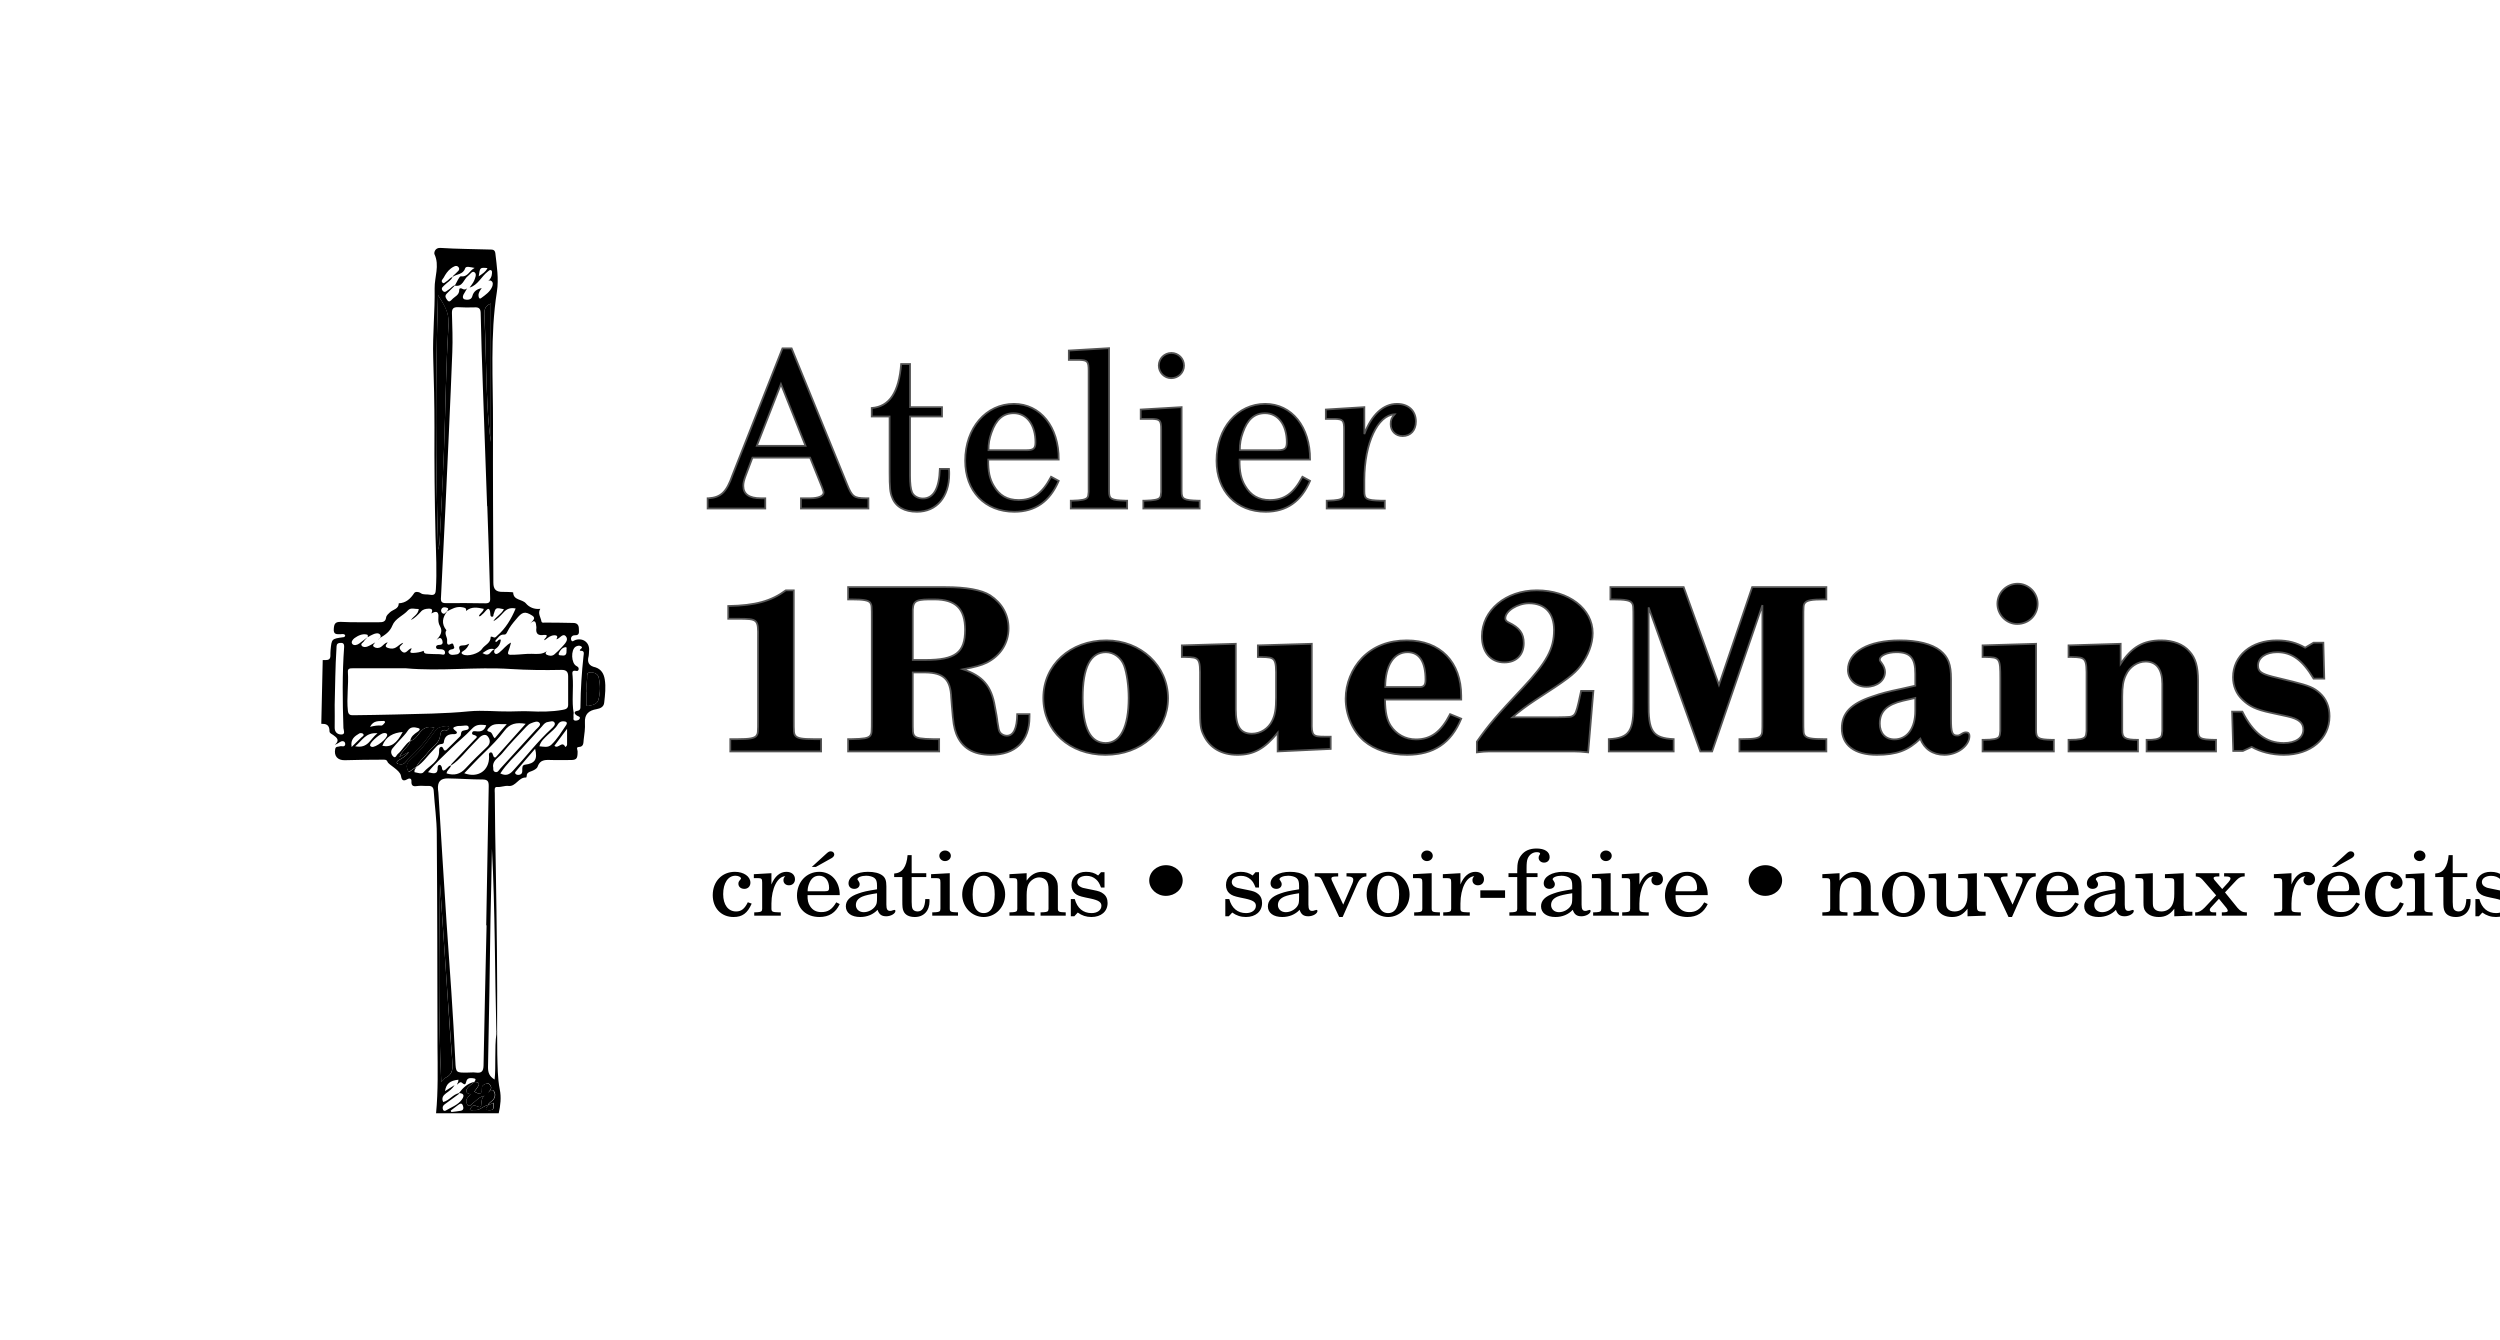
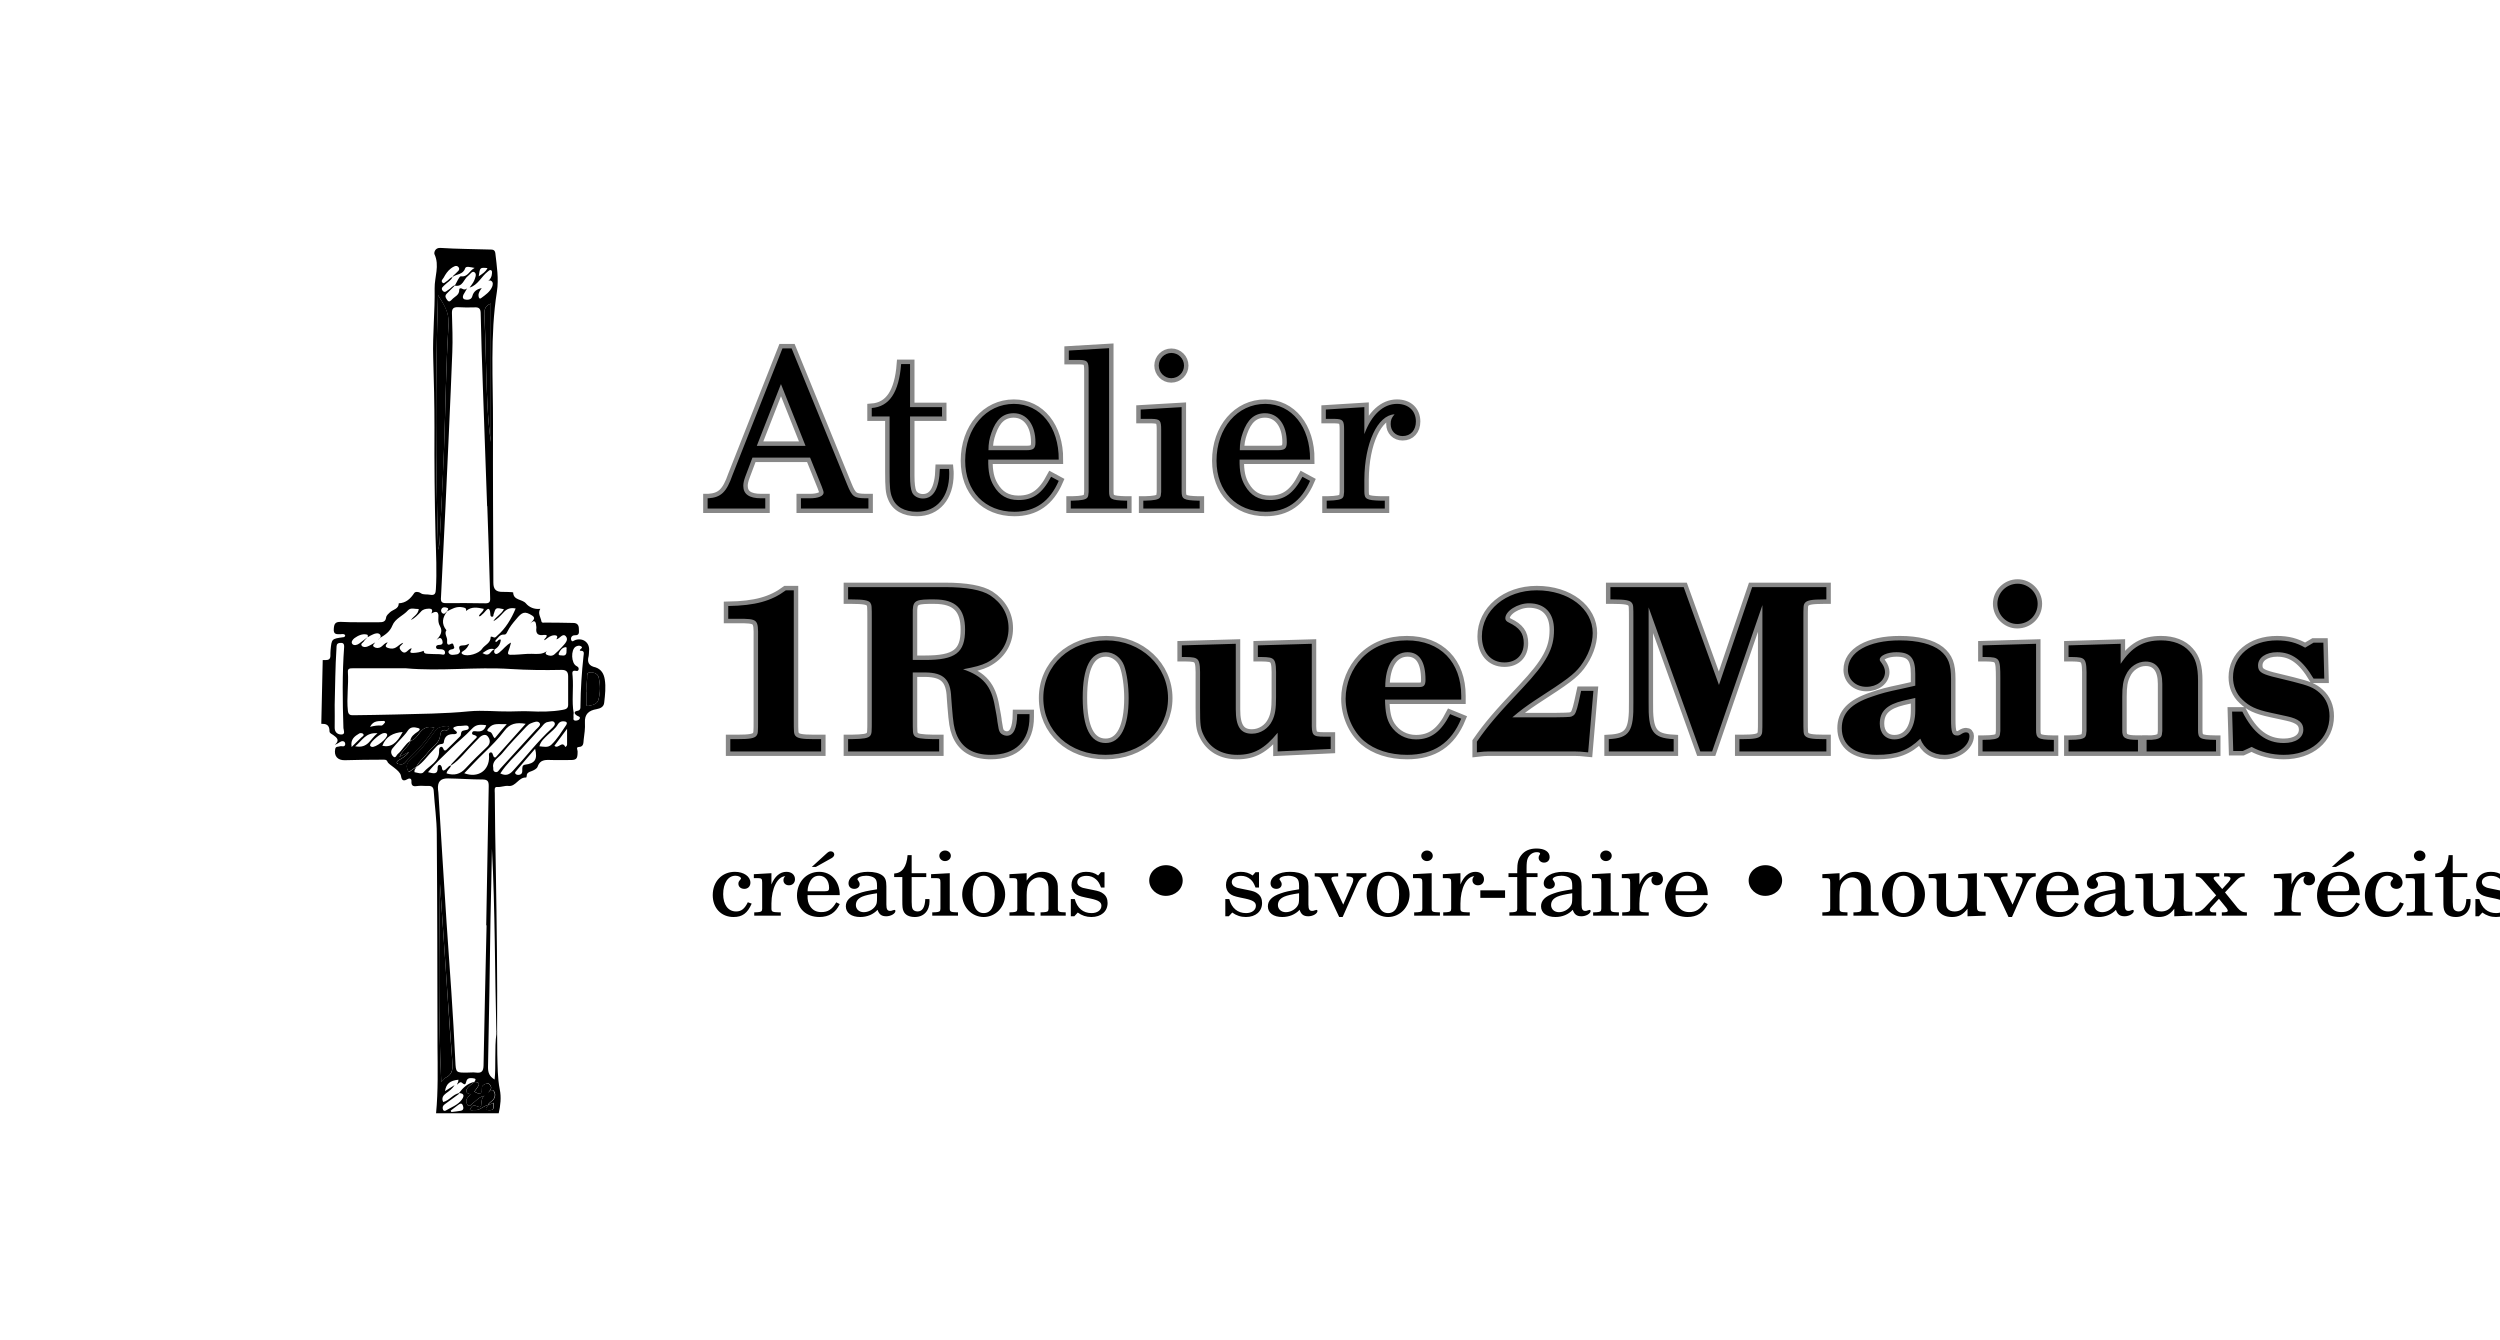
<svg xmlns="http://www.w3.org/2000/svg" version="1.1" x="0px" y="0px" viewBox="0 0 1400.6 750.6" style="enable-background:new 0 0 1400.6 750.6;" xml:space="preserve">
  <style type="text/css">
-   .stroke{stroke: #555;stroke-width:1px;stroke-linecap: butt; stroke-linejoin: miter;}
+   .stroke{stroke:#888;stroke-width:5px;stroke-linecap: butt; stroke-linejoin: miter;paint-order:stroke;}
	.st0{fill:none;}
	.st1{font-family:'vision','Century','Arial','Verdana','Verdana';}
	.st2{font-size:121.89px;}
	.st3{letter-spacing:2;}
	.st4{font-family:'vision','Century','Arial','Verdana'; font-weight: bold;}
	.st5{font-size:127.503px;}
	.st6{font-size:51.024px;}
	.st7{letter-spacing:-0.9;}
	.st8{fill:none;stroke:#000000;stroke-width:0.283;stroke-linecap:round;stroke-miterlimit:2;}
</style>
  <g id="Calque_1">
    <rect x="397.4" y="199.6" class="st0" width="837.9" height="292.7" />
    <text transform="matrix(1 0 0 1 397.4117 284.8912)">
      <tspan x="0" y="0" class="st1 st2 st3 stroke">Atelier </tspan>
      <tspan x="0" y="136.1" class="st4 st5 st3 stroke">1Roue2Mains</tspan>
    </text>
    <rect x="397.4" y="477.3" class="st0" width="1024.6" height="80" />
    <text transform="matrix(1.0912 0 0 1 397.4114 512.9784)" class="st1 st6 st7">créations • savoir-faire • nouveaux récits</text>
  </g>
  <g id="Mode_Isolation">
    <g id="XMLID_51_">
      <g>
        <path d="M277.2,363.8c-0.4,0.8-0.6,1.7,0.1,2.3c0.8,0.7,1.6,0,2.4-0.5c2.3-1.8,3.9-4.3,6.6-5.6c-0.3,1-0.5,2-0.8,2.9     c-1.5,4-1.5,4.1,2.9,3.9c3.2-0.1,6.6-0.6,9.6-0.5c3.2,0.1,5.9,0.4,8.5-1.6c-0.7,0.6-1.3,1.5-0.2,2.1c1.4,0.7,3,0.9,4.3-0.2     c1.5-1.3,3-2.7,4.3-4.2c1.5-1.7,3.8-3.8,2.2-5.8c-1.7-2.2-3.4,1-5.1,1.5c-0.1,0-0.2,0-0.3,0.1c0.8-1.4,0.8-2.3-1.2-2.3     c-1.9,0.1-3.3,1.1-4.7,2.3c-0.2,0.2-0.6,0.3-0.9,0.5c0-1.2,1.7-1.4,1.3-2.9c-0.4,0-0.9-0.2-1.4-0.1c-3.1,0.5-4.8-0.4-4.3-4     c0-0.3,0-0.7-0.1-1.1c-0.2-3-1.3-3.3-3.4-1.2c1-1.4,3.7-2.9,1.2-4.5c-4.2-2.7-5.7-2.1-9.1,2.1c-1.8,2.1-3.6,4.3-4.8,6.8     c-0.4,0.8-0.8,1.8-1.8,1.7c-2.6-0.2-3.4,1.9-4.8,3.2c-0.2,0.1-0.1,0.6-0.1,0.9c1.3,0.2,1.4-1.8,3-1.2     C280.3,360.9,279.2,362.6,277.2,363.8z M277.2,363.8c-2.8-1-4.6,0.6-6.9,2.1c1.8,1,3.1,1.2,4.2,0     C275.3,365.1,275.9,363.9,277.2,363.8z M265.8,606.2c-1.2,1-2.6,1.9-3.6,3c-1.7,1.9-1.1,3.4,1.4,3.8c-0.7,0.9-1.6,1.7-2.1,2.7     c-0.6,1.2-0.1,2.7,0.6,3.5c0.9,1,1.8-0.3,2.5-0.9c2.2-1.6,3.9-3.9,6.8-4.4c-1.6,1.2-1.6,3-1.8,4.8c0,0.8-0.1,2-1.5,1.4     c-3-1.2-3-1.2-4.9,1.4c0.7,0.9,1.6,0.3,2.5,0.4c3.1,0.4,4.9-2.2,7.6-2.8c0,0,0,0,0,0.1c0,0,0,0,0.1,0c0,0.9-1.6,1.3-0.9,2.1     c0.7,1,2.3,0.8,3.2,0.4c1.4-0.7,0.9-2.3,0.9-3.9c-1.2,0.5-2.2,1-3.1,1.4c0,0,0,0,0-0.1h0c0.6-1.4,2.1-2,3-3.1     c1.2-1.6,1.2-3.6,0.1-4.9c-1-1.2-2.1,0.5-3,1.1c0.8-1.2,2.2-2.2,1.3-3.9c-0.4-0.8-1.1-1.6-2.1-1.3c-1.4,0.4-2.9,1.1-2.8,2.7     c0.1,4.4-2,3-4.2,1.9c0.6-0.8,1.1-1.6,1.7-2.4C269.1,607,268.2,606.1,265.8,606.2z M254.9,159.8c1.1-1.8,2.4-5.1,3.3-5     c4,0.5,4.6-3.1,7.7-4.7c-2.4-0.4-4.8-1.2-5.3,0.2c-1.2,3.7-4.9,3.1-7.1,4.9h0c0.2-0.8,1.1-1.2,1.6-1.8c0.9-1.1,3-2.1,1.8-3.7     c-1.2-1.5-2.9-0.3-4.3,0.7c-1.8,1.4-3,3.2-4,5.1c-0.5,0.9-1.6,1.7-0.9,2.6c0.8,1.3,1.7-0.1,2.5-0.5c1.1-0.6,1.8-2,3.3-2.4     c0,0,0,0,0,0.1h0c-0.9,1.9-2.8,2.8-4.2,4.2c-0.9,1-2.6,1.8-1.3,3.4c1.4,1.6,2.5-0.3,3.6-0.8C252.7,161.4,253.5,160.1,254.9,159.8     z M265.8,606.1L265.8,606.1c0.4-0.7,1.2-1.6-0.1-1.9c-1.5-0.3-3.6-0.6-4.3,1.2c-0.6,1.5-0.4,3.1-2.6,1.2c-1-0.9-2,0.5-2.8,1.1     c0.2-0.9,1-1.7,0.8-2.8c-4.7,0.5-6.8,2.2-7.5,6.4c1.9-1.2,3.6-2.3,5.4-3.4c-1.2,2-3,3.3-4.8,4.6c-1.6,1.2-2.7,2.7-1.6,4.9     c3.5-0.9,5.4-4.3,8.9-5l0,0c0,0,0,0,0.1,0c-0.1,0.6-0.7,0.8-1.2,1.2c-2.3,1.7-4.7,3.4-7,5.1c-1,0.7-1.4,1.8-0.9,3     c0.3,0.7,0.9,0.8,1.5,0.5c3.1-1.9,6.8-3.1,9-6.1c1.2-1.6,1.8-3.6-1.5-3.7c0,0,0,0,0-0.1h0C259.4,609.4,262,606.9,265.8,606.1z      M254.8,160c-1.5,1.5-3.1,3.1-4.6,4.6c-1.3,1.4-0.3,2.6,0.5,3.7c1,1.2,1.8,0.2,2.5-0.5c1.5-1.7,4.2-2.4,4.1-5.5     c0-0.9,0.9-1,1.7-0.5c1,0.6,1.9,0.5,2.7-0.3c-0.4,0.8-0.8,1.5-1.3,2.3c-0.9,1.3-1.8,3.2-0.2,3.9c0.9,0.3,3.8,0.7,4.4-1.7     c0.7-2.9,2.8-4.1,5.3-4.6c-0.9,1.3-2,2.6-1.8,4.4c0.1,1,0.5,2,1.6,1.1c2.3-1.7,4.8-3.4,6-6.2c0.4-1,0.7-2.4-0.3-3.2     c-0.7-0.6-1.3-0.4-1.9,0c1.2-1.1,2-2.4,2.1-4.1c0-0.7,0.3-1.6-0.5-2c-0.8-0.4-1.3,0.4-1.9,0.8c-3.6,2.8-5.4,7.5-10.1,8.9     c0.8-1.2,1.9-2.4,2.5-3.8c0.6-1.5,1.7-3.8,0.2-4.8c-1.3-0.9-2.4,1.2-3.6,2.1C259.8,156.3,259.3,161,254.8,160z M229.9,415     c-0.9,3.4-4.5,5.1-6.1,9c2.1-1.1,3.7-1.9,5.2-2.7c-1.5,2.3-3.6,3.4-5.7,4.6c-0.5,0.3-1.1,0.7-1,1.5c0.2,0.8,1,0.5,1.6,0.7     c2.4,0.6,3.4-1.4,4.6-2.7c5.5-5.3,10.7-11,14.8-17.7c-4.1-1.3-6.6,0.6-8.7,3.4C233.4,412.8,232.2,414.5,229.9,415z M229.8,415.1     c0.4-2.5,2.2-3.8,4.1-5.1c0.6-0.4,2.2-1.6,0.4-2.1c-1.9-0.5-4.2-1-5.8,1.4c-1.2,1.9-2.9,3.5-4.4,5.2c-1.4,1.6-3,3.2-4.3,4.9     c-1.2,1.6-0.6,3.5,0.6,4.5c1.3,1.1,1.7-0.9,2.5-1.5C225.5,420.2,226.9,416.9,229.8,415.1z M338.8,380.6c0.7,4.3,0.2,8.6-0.3,13     c-0.2,2.4-2.1,3.3-4.3,3.7c-4.2,0.7-6.8,2.7-6.5,7.6c0.2,3.2-0.3,6.4-0.7,9.5c-0.2,1.8,0.1,4-2.8,4.1c-1.6,0.1-0.6,1.6-0.6,2.5     c0,4.4-0.6,4.9-5.1,4.8c-2.9,0-5.9,0.1-8.8,0c-3.4,0-6.9-0.8-8.5,3.7c-0.4,1.2-2.2,2.1-3.6,2.6c-1.2,0.4-2.5,0.9-2.5,2.5     c0,0.3-0.2,1-0.3,1c-4.3-0.3-5.8,5.3-10,4.7c-2.2-0.2-4.1,0.8-6.3,0.6c-1.8-0.2-1.3,2.1-1.3,3.4c0.1,14.6,0.3,29.3,0.6,43.9     c0.5,29.7,0.9,59.3,0.7,89c-0.1,0.6-0.3,1.3-0.4,2c-0.9-34.6-0.7-69.2-2.5-103.7c-0.2,13.1-0.5,26.1-0.8,39.2     c-0.4,27.8-0.8,55.5-1.4,83.2c0,3,0.7,5.1,3.7,6.9c0.8-6.8-0.1-18.2,1-25.5c0.3-0.7,0.4-1.4,0.4-2.1c0,2.5,0.1,11,0.1,13.5     c0.2,6.6,0.1,13.2,1.4,19.7c0.9,4.3,0.4,8.9-0.6,13.3l-35.1,0c1.2-12.6,0.9-25.2,0.8-37.7c-0.1-39.6-0.1-79.2-0.4-118.7     c0-8-1.2-16-1.7-24c-0.1-2.3-1.1-3.1-3.3-3c-1.8,0.1-3.6-0.2-5.3,0c-2.3,0.3-4.1,0.6-3.9-2.7c0.1-1.8-1.5-1.6-2.4-1     c-2.7,1.6-3.2-0.3-3.5-2.1c-0.7-3.2-6.9-6-7.5-7.7c-0.5-1.4-1.8-1.2-2.9-1.2c-7,0-14,0.1-21,0.3c-4.1,0.1-6.2-2.4-5.4-6.3     c0.3-1.6,1.7-1.1,2.7-1.5c1-0.3,2.5,0.7,2.9-1c0.1-0.5-0.2-1.4-0.6-1.6c-1.2-0.7-2.1,0.1-3.1,0.7c-0.5,0.3-1.1,0.7-2.1,1.1     c3-2.7,1-4.1-0.9-5.5c-0.8-0.6-2.1-1-2.1-2.1c0-3.9-2.1-4.2-4.6-4.2l0.8-35.7c0.5,0,1.1,0,1.7,0c1.8,0,2.6-0.7,2.6-2.5     c0-1,0-2,0.1-3.1c0.6-6.3,0.6-6.3,7-7.2c0.5,0,1-0.1,1.2-1c-0.4-1-1.5-0.8-2.5-0.7c-2.1,0-4.2,0.4-3.9-3c0.2-2.7,0.7-4,4-3.9     c7.1,0.4,14.2,0.1,21.4,0.2c2,0,3.6-0.2,3.9-2.6c0.2-1.3,1.3-2.1,2.2-3c1.8-1.6,4.9-1.8,4.9-5c4.1-0.2,6.6-2.6,8.7-5.8     c0.6-0.8,2.3-0.8,3.6,0.1c1.5,1.1,3.5,0.5,5.2,0.9c2.7,0.5,3.2-0.7,3.3-3.1c0.6-9.9,0.1-19.8-0.2-29.7     c-0.5-20.4-0.7-40.7-0.6-61.1c0-13-0.3-25.9-0.7-38.9c-0.4-13,1-25.9,0.8-38.9c-0.1-6.3,2.9-12.7-0.1-19.1     c-0.3-0.6,0.1-3.8,3.5-3.5c9.1,0.6,18.3,0.6,27.5,0.9c1.5,0,2.8,0,3.1,2c0.8,7.1,2,14.4,0.9,21.5c-3.9,24.7-2.1,49.7-2.2,74.5     c-0.1,29.5,0.1,59.1,0.2,88.6c0,3.9,1.6,5.2,5.1,5.2c1.4,0,2.8,0,4.2,0.1c0.6,0,1.8,0.1,1.8,0.2c0.1,4.5,5,3.7,7.1,6.1     c1.8,2.2,4.7,3.5,8.1,3.1c-1.6,2.5,0.2,4.6,0.6,6.9c0.2,1.3,1.6,0.7,2.6,0.8c5.1,0,10.1,0.1,15.2,0.2c2.2,0,3.2,1.1,3.2,3.3     c0,1.8,0.6,3.7-2.3,3.6c-1.6,0-2.4,1.3-2,2.6c0.5,1.6,1.6,0.2,2.5,0c4.4-1.3,8.1,1.8,7.5,6.3c-0.1,0.9,0,1.8-0.2,2.7     c-1,3.6,0.1,5.6,3.9,6.4C336.9,375,338.3,377.5,338.8,380.6z M335.2,392.2c1.2-4.2,1.2-8.5,0.2-12.7c-0.5-2.2-2.9-2.9-4.9-2.8     c-2.3,0.2-1.4,2.4-1.6,3.7c-0.3,2.4-0.3,4.8-0.5,7.2c0,0,0,0,0.1,0c0,2,0,4.1,0,6.1c0,0.8-0.2,2.1,1.1,1.8     C331.8,395,334.5,394.6,335.2,392.2z M326.9,367.6c0.1-1.2,0.8-3.1-1.6-3c-0.5,0-0.6-0.4-0.3-0.7c0.6-0.6,1.8-1.1,0.4-1.9     c-0.9-0.5-2-0.2-2.9,0.3c-2.8,1.8-2.5,9.3,0.4,10.8c0.7,0.4,1.4,0.8,1.3,1.7c0,0.6-0.5,1.3-1.2,1.1c-3-0.7-2.3,1.3-2.2,2.9     c0.6,7.1-0.6,14.2,0.6,20.6c-0.1,1.1-0.2,1.5-0.1,1.9c0.2,0.8-0.6,2.2,0.9,2.4c0.8,0.1,2-0.2,2.4-0.8c0.9-1.4-0.6-1.5-1.4-2     c-1.3-0.8-2-2.2,0-2.6c2.1-0.3,2-1.5,2-2.9C325.3,386.1,325.9,376.8,326.9,367.6z M318.3,394.9c0-5.3,0-10.7,0-16     c0-2.7-1.2-3.7-4-3.6c-9.4,0.2-18.7,0.1-28.2-0.5c-19.5-1.3-39.1,1.4-58.7-0.4c-9.8,0-19.6,0-29.4,0c-1.7,0-3.3-0.1-3.1,2.1     c0.5,7.3-0.8,14.5,0,21.7c0.2,2.1,1.3,2.6,3,2.5c7.8-0.1,15.5-0.2,23.2-0.4c13.9-0.4,27.9-0.4,41.8-1.8     c7.6-0.7,15.2,0.2,22.7,0.1c3.7,0,7.3-0.3,11-0.1c6.2,0.3,12.5,0.3,18.6-0.8C316.9,397.4,318.3,397,318.3,394.9z M317.7,417.2     c0-2.7,0-5.4,0-8.9c-2.6,3.5-4.8,6.4-7.1,9.5c2.1,2.2,4.3-3.2,6.1,0.7C316.8,418.5,317.7,417.9,317.7,417.2z M317.2,406.2     c0.9-1.5,0-2-1.4-2.1c-1.4-0.1-2.5,0.5-3.2,1.6c-1.4,2.5-3.7,4.1-5.7,6c-1.8,1.8-4,3.5-4.7,6.4c2.4,0.2,4.7,0.9,6.6-0.8     C312.2,414.1,314.6,410,317.2,406.2z M314.8,367.2c2.1,0.4,2.7-0.8,2.6-2.8c-0.2-0.5,0.6-2.1-0.8-1.8c-1.7,0.3-2.8,1.8-3.5,3.3     C312.5,367.4,314.1,367.1,314.8,367.2z M309.1,408.1c0.9-0.8,2.2-2.1,1.6-3.2c-0.7-1.4-2.5-0.6-3.8-0.4c-1.5,0.2-2.4,1.4-3.3,2.5     c-3.7,4.2-7.6,8.2-11.3,12.4c-4.1,4.5-8.6,8.6-12,13.9c3,1.5,5,0.8,7.1-1.5C294.8,423.8,301.2,415.3,309.1,408.1z M300.2,408.8     c1-1,2.9-2.4,2.2-3.6c-1.1-1.7-3.3-0.6-4.9,0c-1,0.3-1.9,1.2-2.7,2c-4.6,4.9-9.3,9.7-13.5,14.9c-1.8,2.2-5,3.7-5.1,7     c0.4,1.3-0.3,2.7,1,3.3c1.6,0.7,2.2-0.8,3-1.7C286.9,423.4,293.6,416.1,300.2,408.8z M294.2,428.4c5.4-0.7,7.1-2.9,5.6-8.9     c-3.8,4.4-7.2,8.3-10.5,12.3c-0.3,0.4-1,0.9-0.6,1.6c0.4,0.6,1.2,0.8,2,0.7c1.6-0.2,2-1.2,1.9-2.7     C292.6,430.1,292.5,428.6,294.2,428.4z M294.5,405.5c-5.3-0.9-8.9-0.1-11.9,3.9c-3.3,4.4-7.3,8.4-11.3,12.3     c-3.9,3.7-7.4,7.6-11.2,11.5c7.7,2.9,14-1.5,13.9-9.2c0-0.8-0.4-2,0.6-2.4c1.4-0.4,1.4,1.1,1.8,1.9c0.2,0.4,0.2,1,1.3,0.8     C283,418.3,288.6,412.1,294.5,405.5z M288.9,340.9c-3-0.6-5,0.2-6.8,2.2c-1.7,1.8-3.4,3.8-5.7,4.9c1.5-2.6,4.5-3.9,5.9-6.7     c-4.6-1-4.6-1-5.8,3c-0.1,0.5,0,1.1-0.6,1.2c-0.6,0.1-1-0.2-1.1-0.7c-0.4-7.2-2.8-1.8-4.5-0.7c-0.6,0.4-1,1.4-2,1.1     c0.5-1.7,2.5-2.3,2.7-4.1c-3.6-0.8-6.9-1.4-9.9,1.2c0.3-1.9-0.9-1.8-2.2-2.1c-3.2-0.6-5.7,0.9-8.4,2.3c0,0,0,0,0-0.1     c0.3-0.7,1.2-1.5-0.1-1.9c-0.9-0.3-2.3-0.6-3,0.6c-0.5,0.8-0.3,1.9,0.4,2.4c1.3,1,1.9-0.5,2.7-1.1c0,0,0,0,0,0.1s0,0,0,0     c-2.6,3.4-3.4,6.9-0.4,10.6c-1.4,2,0.6,3.8,0.4,5.8c-0.1,1.4-0.1,3.1,2.2,1.8c1.4-0.7,1.3,0.9,1.6,1.4c0.6,1.1-0.3,1.6-1.3,1.7     c-1.4,0.2-2.3,1.3-1.4,2.3c1,1.2,2.8,0.7,4.3,0.5c1.2-0.1,2.1-1.4,1.8-2.1c-1.5-3.4,1-2.7,2.7-3c0.9-0.1,1.7-0.6,2.5-0.9     c-0.7,1.6-1.6,3.1-3.3,4.1c-0.7,0.4-1.7,1.1-0.3,1.9c2.7,1.5,9.1-0.5,10.7-3c1.5-2.3,4.9-3.2,4.9-6.7c0-0.4,0.9-0.2,1.3,0     c1.1,0.7,1.7-0.1,2.3-0.7C283.3,352.1,286.4,346.8,288.9,340.9z M283.9,405.7c-4.1,0.2-7.4-0.9-9.9,2c-0.6,0.6-1.9,1.8,0,2.2     c2.1,0.4,1.7,2.5,3.2,3.7C279.2,411.1,281.2,408.8,283.9,405.7z M275,247.6l0-77.5c-3.1,1.1-3.7,3.1-3.6,6     c0.4,10.5,0.7,21.1,1,31.6C272.8,221.1,273.1,234.4,275,247.6z M272,338c2,0,2.7-0.7,2.6-2.7c-0.1-2.7-0.1-5.5-0.2-8.3     c-0.4-14.5-0.9-29-1.4-43.4c0,0,0,0-0.1,0c-0.8-22.5-1.6-45-2.4-67.5c-0.5-13.5-0.9-26.9-1.2-40.4c0-2.6-0.8-3.7-3.5-3.5     c-3,0.1-6.1,0.1-9.1-0.1c-2.7-0.1-3.6,0.8-3.5,3.5c0.2,7.3,0.5,14.5,0.2,21.7c-1.1,28.7-2.5,57.4-3.8,86.2     c-0.8,16.8-1.7,33.6-2.5,50.3c-0.1,2.1-0.6,4.2,2.7,4.1C257.2,337.8,264.6,337.9,272,338z M273.8,440.4c0-2.6-0.5-3.6-3.3-3.7     c-6.5,0-13-0.5-19.5-0.6c-4.3-0.1-6,2-5.6,6.3c0.1,1,0.3,2,0.3,3.1c1.5,23.9,2.9,47.7,4.5,71.6c1.8,25.8,3.7,51.6,4.9,77.4     c0.3,6.5,0.3,6.5,6.9,6.4c1.5,0,3.1-0.2,4.6,0c3.1,0.4,4.2-0.6,4.3-3.9c0.5-26.2,1.1-52.4,1.7-78.6c-0.1,0-0.1,0-0.2,0     C272.9,492.3,273.3,466.3,273.8,440.4z M273,418.3c2.1-2,1.5-4.3,0.2-5.8c-1.2-1.5-3.3-0.6-4.6,0.7c-1.1,1.1-2.1,2.2-3.2,3.3     c-4.2,4.1-7.6,9-12.6,12.3v0c0,0-0.1,0-0.1,0c0-0.7,0.4-1,0.9-1.5c4.1-4.3,8.2-8.6,12.3-13c0.5-0.6,2.4-1.5,0.1-2.4     c-0.7-0.2-1.7-0.3-1.5-1.3c0.2-1.2,1.4-1,2.2-0.9c2.9,0.4,4.8-0.5,5.7-3.4c-4.2-0.6-6-0.2-8.2,2.2c-3.6,3.9-7.8,7.1-11.5,10.8     c-4.3,4.3-8.9,8.3-12.9,13.3c3.1,0.8,5.6,1.5,5.4-2.7c0-0.6,0.3-1.3,1-1.4c0.7,0,1,0.6,1.3,1.2c0.2,0.7,0,1.6,0.9,2     c1.8-0.3,2.4-2.5,4.2-2.9c0,0,0,0,0,0.1c0,0,0.1,0,0.1-0.1c-0.3,1.7-2.4,2.6-2.5,4.5c4.2,1.3,7.6,0.5,10.6-2.8     C264.8,426.2,268.9,422.2,273,418.3z M273.1,150.2c-4.2-0.4-4.2-0.4-4.9,4.6C270.4,153.3,272.1,152.3,273.1,150.2z M259.3,409.4     c1.3-0.5,3.9-0.2,3.2-2.2c-0.4-1.3-3-0.5-4.5-0.5c-0.6,0-1.3,0-1.9,0.1c-1.2,0.5-3.6,0.6-0.9,2.6c1.6,1.1,0.4,1.9-0.6,1.9     c-3.6-0.2-5.6,1.1-6,4.8c0,0.3-0.7,0.7-1.1,0.7c-2.4,0.1-3.4,2-4.8,3.4c-3.1,3.1-5.5,6.9-9.3,9.4c0,0,0,0,0-0.1c0,0,0,0-0.1,0.1     c1.6-3.2,4.5-5.3,6.6-8.2c2.1-2.8,5.7-4.7,6.5-8.2c0.6-2.5,0.1-4.8,3.9-4c0.3,0.1,0.9-0.7,1.3-1.2c0.1-0.1-0.1-0.7-0.3-0.9     c-0.8-0.8-6,0.4-6.7,1.5c-4.4,5.9-8.7,11.9-14.2,16.7c-2.8,2.4-3.2,4.3-1.3,7.3c1.5-1.1,2.9-2,4.3-3c0,0,0,0,0,0h0     c-0.6,0.9-1.4,1.7-1.2,3c1.7,0.3,4.1,1.3,5.1,0c3.2-3.8,9-5.7,8.7-12.1c0-0.7,0.1-1.7,0.8-2c0.9-0.4,1.4,0.4,1.6,1.1     c0.4,0.9,0.9,1.2,1.7,0.5c2.5-2.5,5.1-4.9,7.6-7.5C258.7,411.7,257.8,410,259.3,409.4z M258.1,622.3c1.7-0.3,1.7-1.6,1.2-3     c-0.7-1.7-1.7-0.9-2.7-0.2c-1.3,1-2.7,2.1-4.1,3.1c0.1,0.3,0.2,0.6,0.4,0.8C254.7,622.8,256.4,622.6,258.1,622.3z M249.6,603.8     c4.3-2,4.1-5.5,3.8-9.3c-0.9-11.9-1.7-23.9-2.6-35.8c-1.4-21.2-2.9-42.4-4.3-63.5c-0.4,36.8-1,73.6,0.7,110.8     C248.4,605.4,248.8,604.1,249.6,603.8z M251.3,181.8c0.4-6.8-2.7-11.3-5.9-16.4c-1.5,47.5-1.4,95,0.1,142.6     c0.4-1.5,0.7-3,0.8-4.4c0.8-16.8,1.7-33.6,2.4-50.4C249.6,229.4,249.8,205.6,251.3,181.8z M249.3,365.9c0.2-1.7-1.2-2.2-2.8-2.2     c-0.9,0-2,0.1-2.2-1c-0.1-1.1,0.9-1.4,1.8-1.4c1.8,0,2.2-1,1.7-2.5c-0.8-2.2-2-1.3-3.2-0.3c1.9-2.2,3.7-4.5,1.9-7.7     c-0.9-1.5-1-3.1-0.9-4.9c0.3-3.2-1.1-3.9-3.9-2.2c0.6-1.6,0.9-2.8-1.7-2.7c-1.7,0.1-3.2,0.4-4.3,1.8c-1.6,1.7-3.3,3.5-5.5,4.6     c1.3-2.1,4.1-3.1,4.4-6.2c-2.2,0.1-4.4-1-6,0.7c-2.7,3.1-7.2,4.5-8.8,8.6c-1.4,3.5-4.1,5.2-6.9,6.9c0.4-0.5,0.6-1.1,0-1.9     c-0.9-1.1-2.6-0.7-3.9-0.1c-1,0.4-2,1-3,1.6c0,0,0.1-0.1,0.1-0.1c0,0-0.1,0-0.1,0.1c0-0.5,0.4-1.3-0.5-1.5     c-2.6-0.6-4.9,0.6-6.9,2c-0.8,0.6-2.3,2.2-1.1,3.4c0.9,0.9,2.6,0.5,3.8-0.4c1.5-1.2,3.1-2.4,4.6-3.5c-0.7,0.8-1.6,1.5-2.1,2.4     c-0.5,0.7-2,1.3-1.1,2.4c0.7,0.9,2.2,0.8,3.2,0.4c1.5-0.6,2.9-1.5,4.3-2.3c-0.4,0.8-1.9,1.6-0.7,2.5c1.1,0.8,2.6,0.9,4,0     c1.2-0.8,2.1-2.3,3.7-2.5c-1.6,2-1.7,2.8,1.4,3.4c3.5,0.6,4.7-2.4,7.3-3.2c-0.5,1.4-3.3,2-1.3,4.3c2.7,3.2,3.9-1,6-1.2     c-0.1,1.1-2.1,2.7,0.9,2.6c2.1-0.1,4-0.4,5.9-1.2c0,1.7,1.3,1.6,2.4,1.7c2.2,0.1,4.3,0.2,6.5,0.2     C247.4,366.5,249.1,367.4,249.3,365.9z M214.2,417.8c4.6,1.1,8.1-1.2,11.4-7.7C220.3,410.5,216.2,412.6,214.2,417.8z      M208.2,418.4c2.1,0.7,9-4.6,8.7-6.8c-0.2-1-1-0.9-1.8-0.9c-1.8,0-7.2,4.6-7.7,6.4C207.2,417.8,207.4,418.1,208.2,418.4z      M215.6,404.9c0.3-0.4,0-1-0.6-1c-2.7,0.2-5.7-0.5-7.7,3.3c2.5-0.6,4.4-0.9,6.4-0.7C214.3,406.5,215.1,405.5,215.6,404.9z      M211.5,410.8c-6.7-0.6-8.6,4.2-12.5,7.3C206.3,419.5,207.4,413.9,211.5,410.8z M202.5,413.1c0.6-0.5,1.8-1.1,0.9-2     c-0.3-0.4-1.6-0.5-2.1-0.2c-2.5,1.5-5.1,3.2-4.3,7.6C198.7,416.7,200.6,415,202.5,413.1z M192.8,362.5c0.1-2-0.7-2.5-2.4-2.3     c-2.1,0.2-1.8,1.7-1.9,3.1c-0.7,10.5-0.7,21.1-1,31.6c0,4.2,0.1,8.4,0,12.6c-0.1,2.7,1.6,4,3.7,4c2.5,0,1.3-2.4,1.2-3.6     C191.9,392.7,191.7,377.5,192.8,362.5z" />
        <path d="M335.4,379.5c1,4.2,1,8.6-0.2,12.7c-0.7,2.4-3.4,2.9-5.6,3.3c-1.3,0.2-1.1-1-1.1-1.8c0-2,0-4.1,0-6.1c0,0,0,0-0.1,0     c0.1-2.4,0.2-4.8,0.5-7.2c0.2-1.3-0.6-3.5,1.6-3.7C332.5,376.5,334.8,377.3,335.4,379.5z" />
        <path d="M278.5,577.3c0,0.7,0,1.4-0.4,2.1c0,0,0-0.1,0-0.1C278.2,578.6,278.3,577.9,278.5,577.3z" />
        <path d="M276.4,611.1c1.1,1.3,1.1,3.4-0.1,4.9c-0.9,1.1-2.4,1.7-3,3.1c-2.7,0.5-4.5,3.2-7.6,2.8c-0.8-0.1-1.8,0.4-2.5-0.4     c1.9-2.7,1.9-2.6,4.9-1.4c1.4,0.5,1.5-0.6,1.5-1.4c0.2-1.8,0.2-3.6,1.8-4.8c-2.9,0.5-4.6,2.8-6.8,4.4c-0.7,0.5-1.6,1.9-2.5,0.9     c-0.8-0.8-1.2-2.3-0.6-3.5c0.4-1,1.4-1.8,2.1-2.7c-2.5-0.3-3.1-1.8-1.4-3.8c1-1.1,2.4-2,3.6-3c2.5,0,3.3,0.8,1.6,3     c-0.6,0.8-1.1,1.6-1.7,2.4c2.2,1.1,4.3,2.5,4.2-1.9c-0.1-1.5,1.4-2.3,2.8-2.7c0.9-0.2,1.7,0.5,2.1,1.3c0.9,1.7-0.5,2.7-1.3,3.9     C274.3,611.6,275.4,609.9,276.4,611.1z" />
        <path d="M276.4,617.9c0,1.6,0.5,3.2-0.9,3.9c-0.9,0.4-2.4,0.6-3.2-0.4c-0.6-0.8,0.9-1.2,0.9-2.1     C274.3,618.8,275.3,618.4,276.4,617.9z" />
        <path d="M275,170.1l0,77.5c-1.9-13.2-2.2-26.5-2.6-39.9c-0.3-10.5-0.5-21.1-1-31.6C271.3,173.2,271.9,171.2,275,170.1z" />
        <path d="M273.3,619.2C273.3,619.2,273.3,619.3,273.3,619.2C273.3,619.3,273.3,619.3,273.3,619.2     C273.2,619.2,273.3,619.2,273.3,619.2L273.3,619.2z" />
        <path d="M257.3,612.3C257.3,612.4,257.2,612.4,257.3,612.3c-0.1,0.1-0.1,0.1-0.1,0.1L257.3,612.3L257.3,612.3L257.3,612.3z" />
        <path d="M253.5,155.2C253.5,155.2,253.4,155.2,253.5,155.2L253.5,155.2L253.5,155.2z" />
        <path d="M253.4,594.5c0.3,3.8,0.4,7.3-3.8,9.3c-0.7,0.3-1.1,1.6-2.4,2.2c-1.7-37.1-1.2-73.9-0.7-110.8     c1.4,21.2,2.9,42.4,4.3,63.5C251.6,570.6,252.4,582.6,253.4,594.5z" />
        <path d="M252.8,428.7L252.8,428.7c0,0.1-0.1,0.1-0.1,0.1c0,0,0,0,0-0.1C252.7,428.7,252.8,428.7,252.8,428.7z" />
        <path d="M251.3,407c0.2,0.1,0.4,0.7,0.3,0.9c-0.3,0.5-0.9,1.3-1.3,1.2c-3.7-0.8-3.3,1.5-3.9,4c-0.8,3.5-4.4,5.4-6.5,8.2     c-2.1,2.8-5,5-6.6,8.2c-1.4,1-2.8,1.9-4.3,3c-1.9-3-1.5-4.9,1.3-7.3c5.5-4.8,9.8-10.8,14.2-16.7     C245.3,407.4,250.5,406.2,251.3,407z" />
        <path d="M245.4,165.4c3.3,5.1,6.4,9.6,5.9,16.4c-1.5,23.7-1.7,47.5-2.6,71.3c-0.6,16.8-1.6,33.6-2.4,50.4c-0.1,1.5-0.3,3-0.8,4.4     C244,260.4,243.9,212.9,245.4,165.4z" />
        <path d="M250.4,342.3C250.3,342.4,250.3,342.4,250.4,342.3C250.3,342.4,250.3,342.4,250.4,342.3L250.4,342.3z" />
        <path d="M234.7,411.1c2-2.8,4.5-4.7,8.7-3.4c-4.1,6.8-9.2,12.4-14.8,17.7c-1.3,1.2-2.2,3.3-4.6,2.7c-0.5-0.1-1.3,0.1-1.6-0.7     c-0.1-0.7,0.4-1.2,1-1.5c2.1-1.2,4.2-2.3,5.7-4.6c-1.5,0.8-3.1,1.6-5.2,2.7c1.5-3.9,5.1-5.6,6.1-9     C232.2,414.5,233.4,412.8,234.7,411.1z" />
        <path d="M233.4,429.4C233.4,429.4,233.4,429.4,233.4,429.4L233.4,429.4C233.4,429.4,233.4,429.4,233.4,429.4z" />
        <path d="M233.3,429.5L233.3,429.5L233.3,429.5C233.3,429.5,233.3,429.5,233.3,429.5z" />
        <path d="M212.9,357.4C212.9,357.4,212.9,357.3,212.9,357.4c-0.2,0.3-0.6,0.7-1,1.1C212.1,358.1,212.4,357.7,212.9,357.4z" />
      </g>
    </g>
  </g>
  <g id="_x3C_Calque_x3E_">
</g>
</svg>
